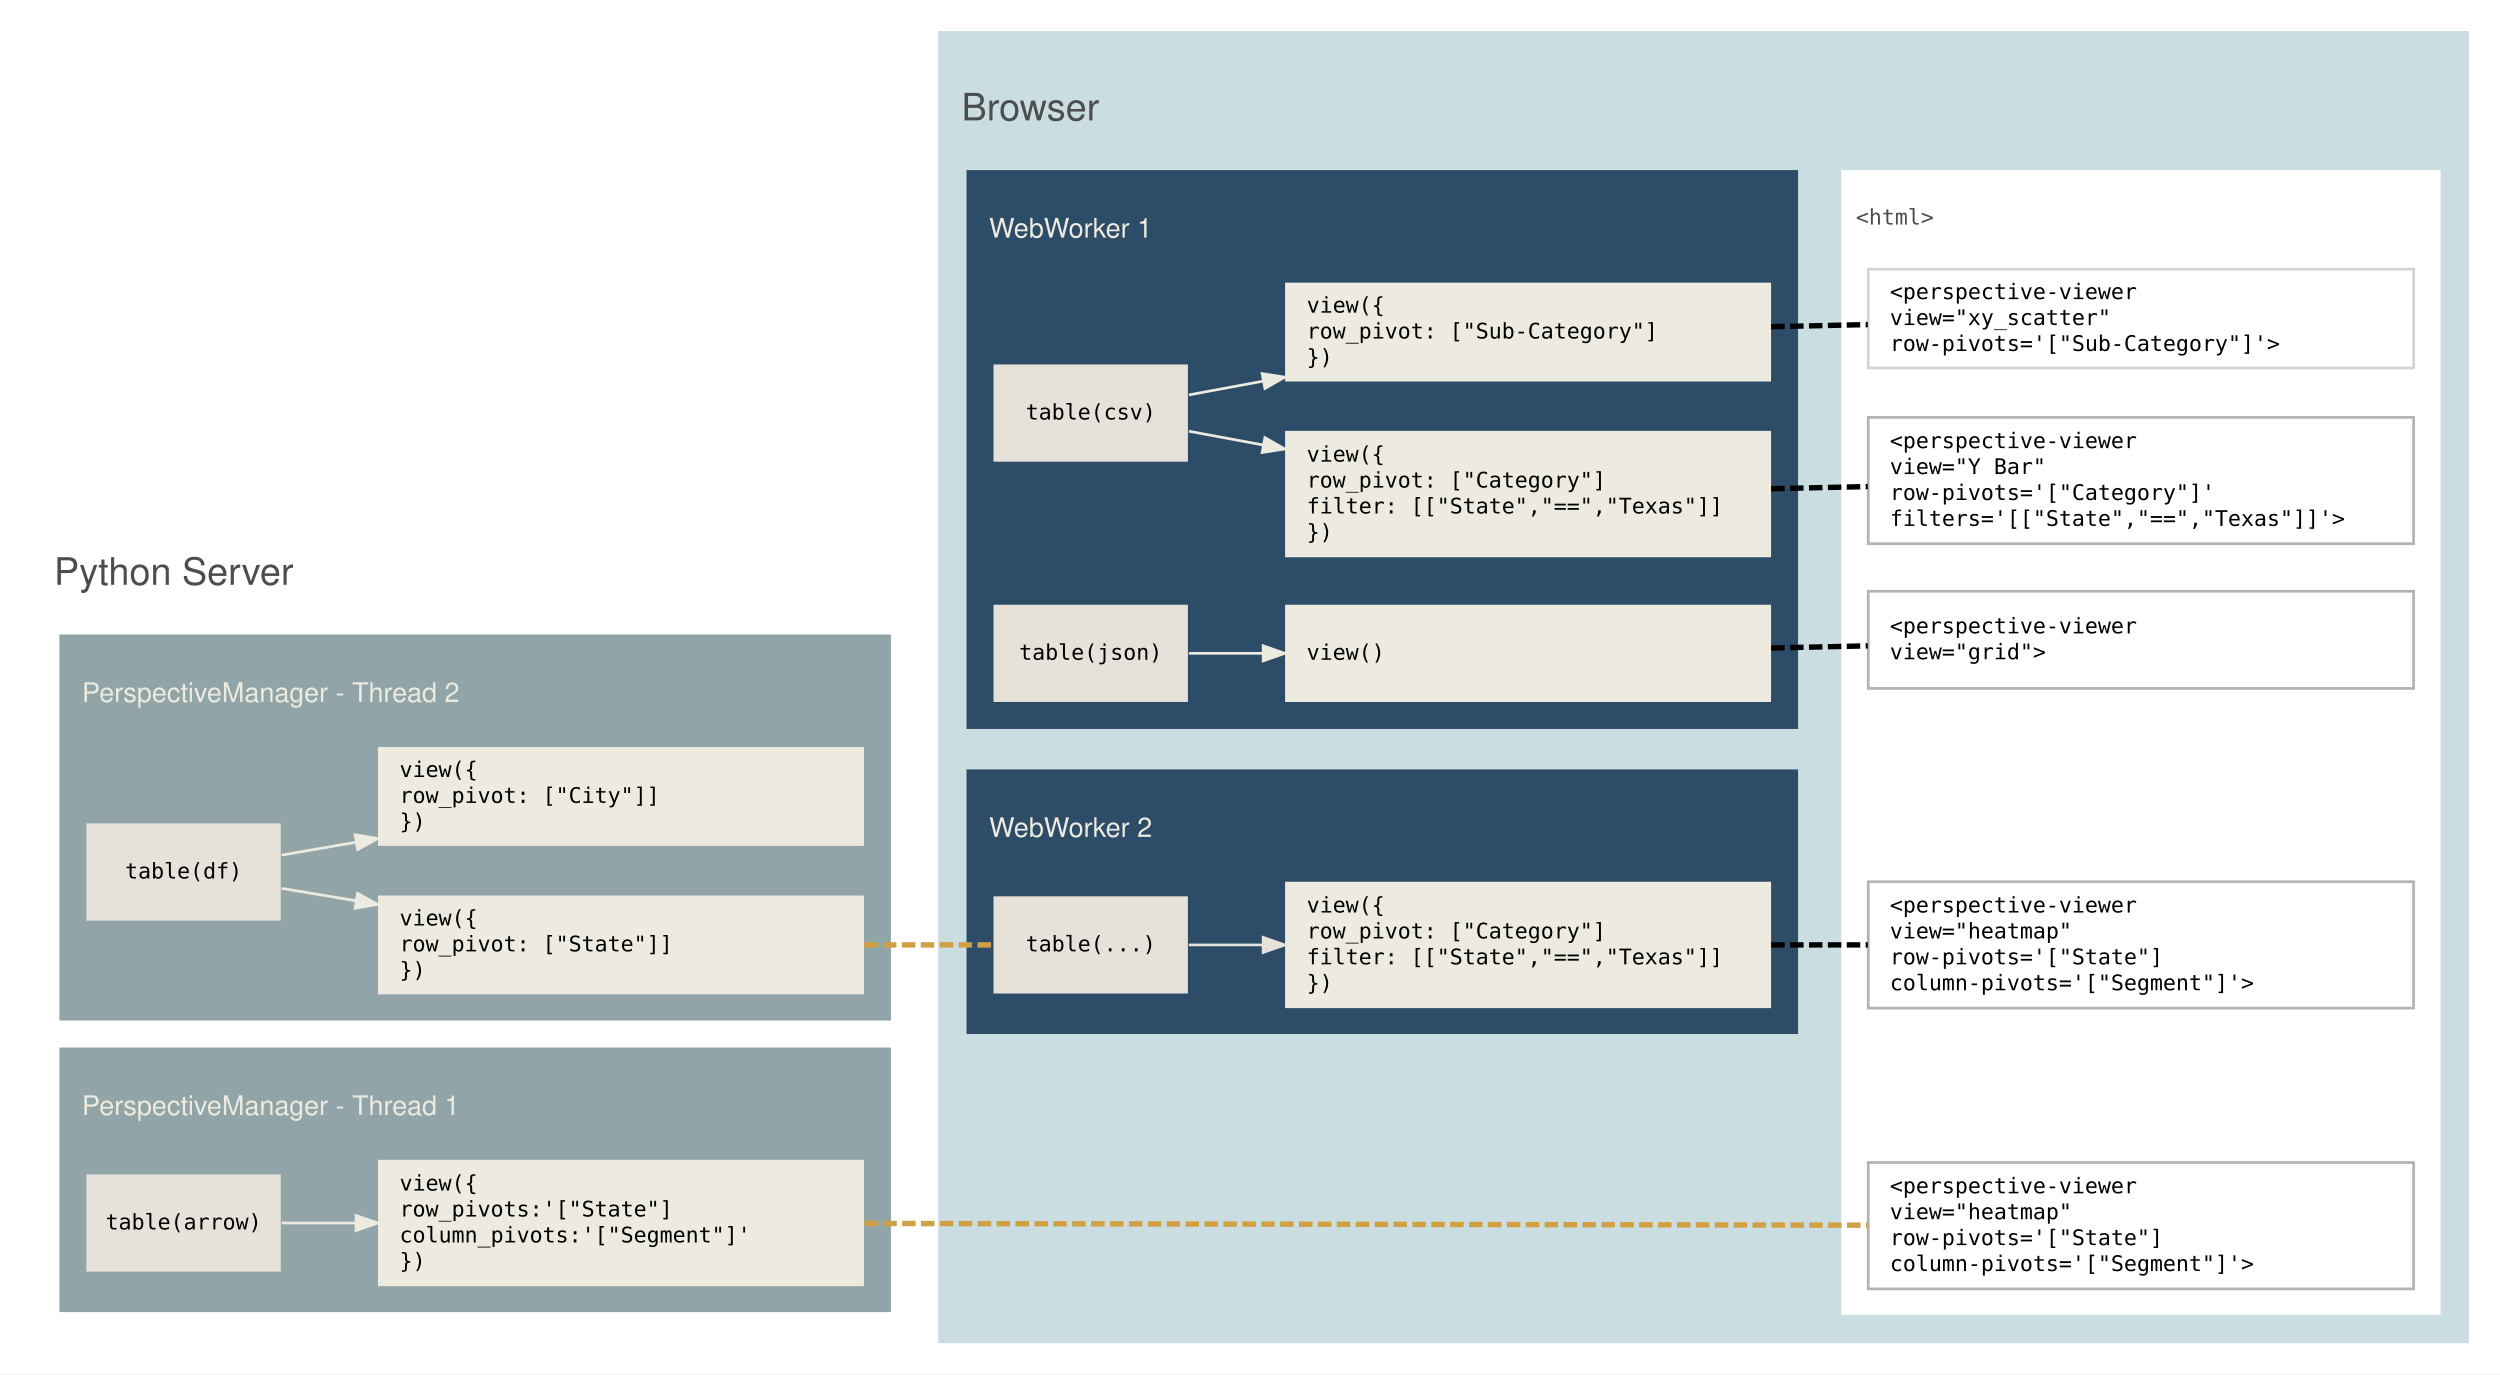
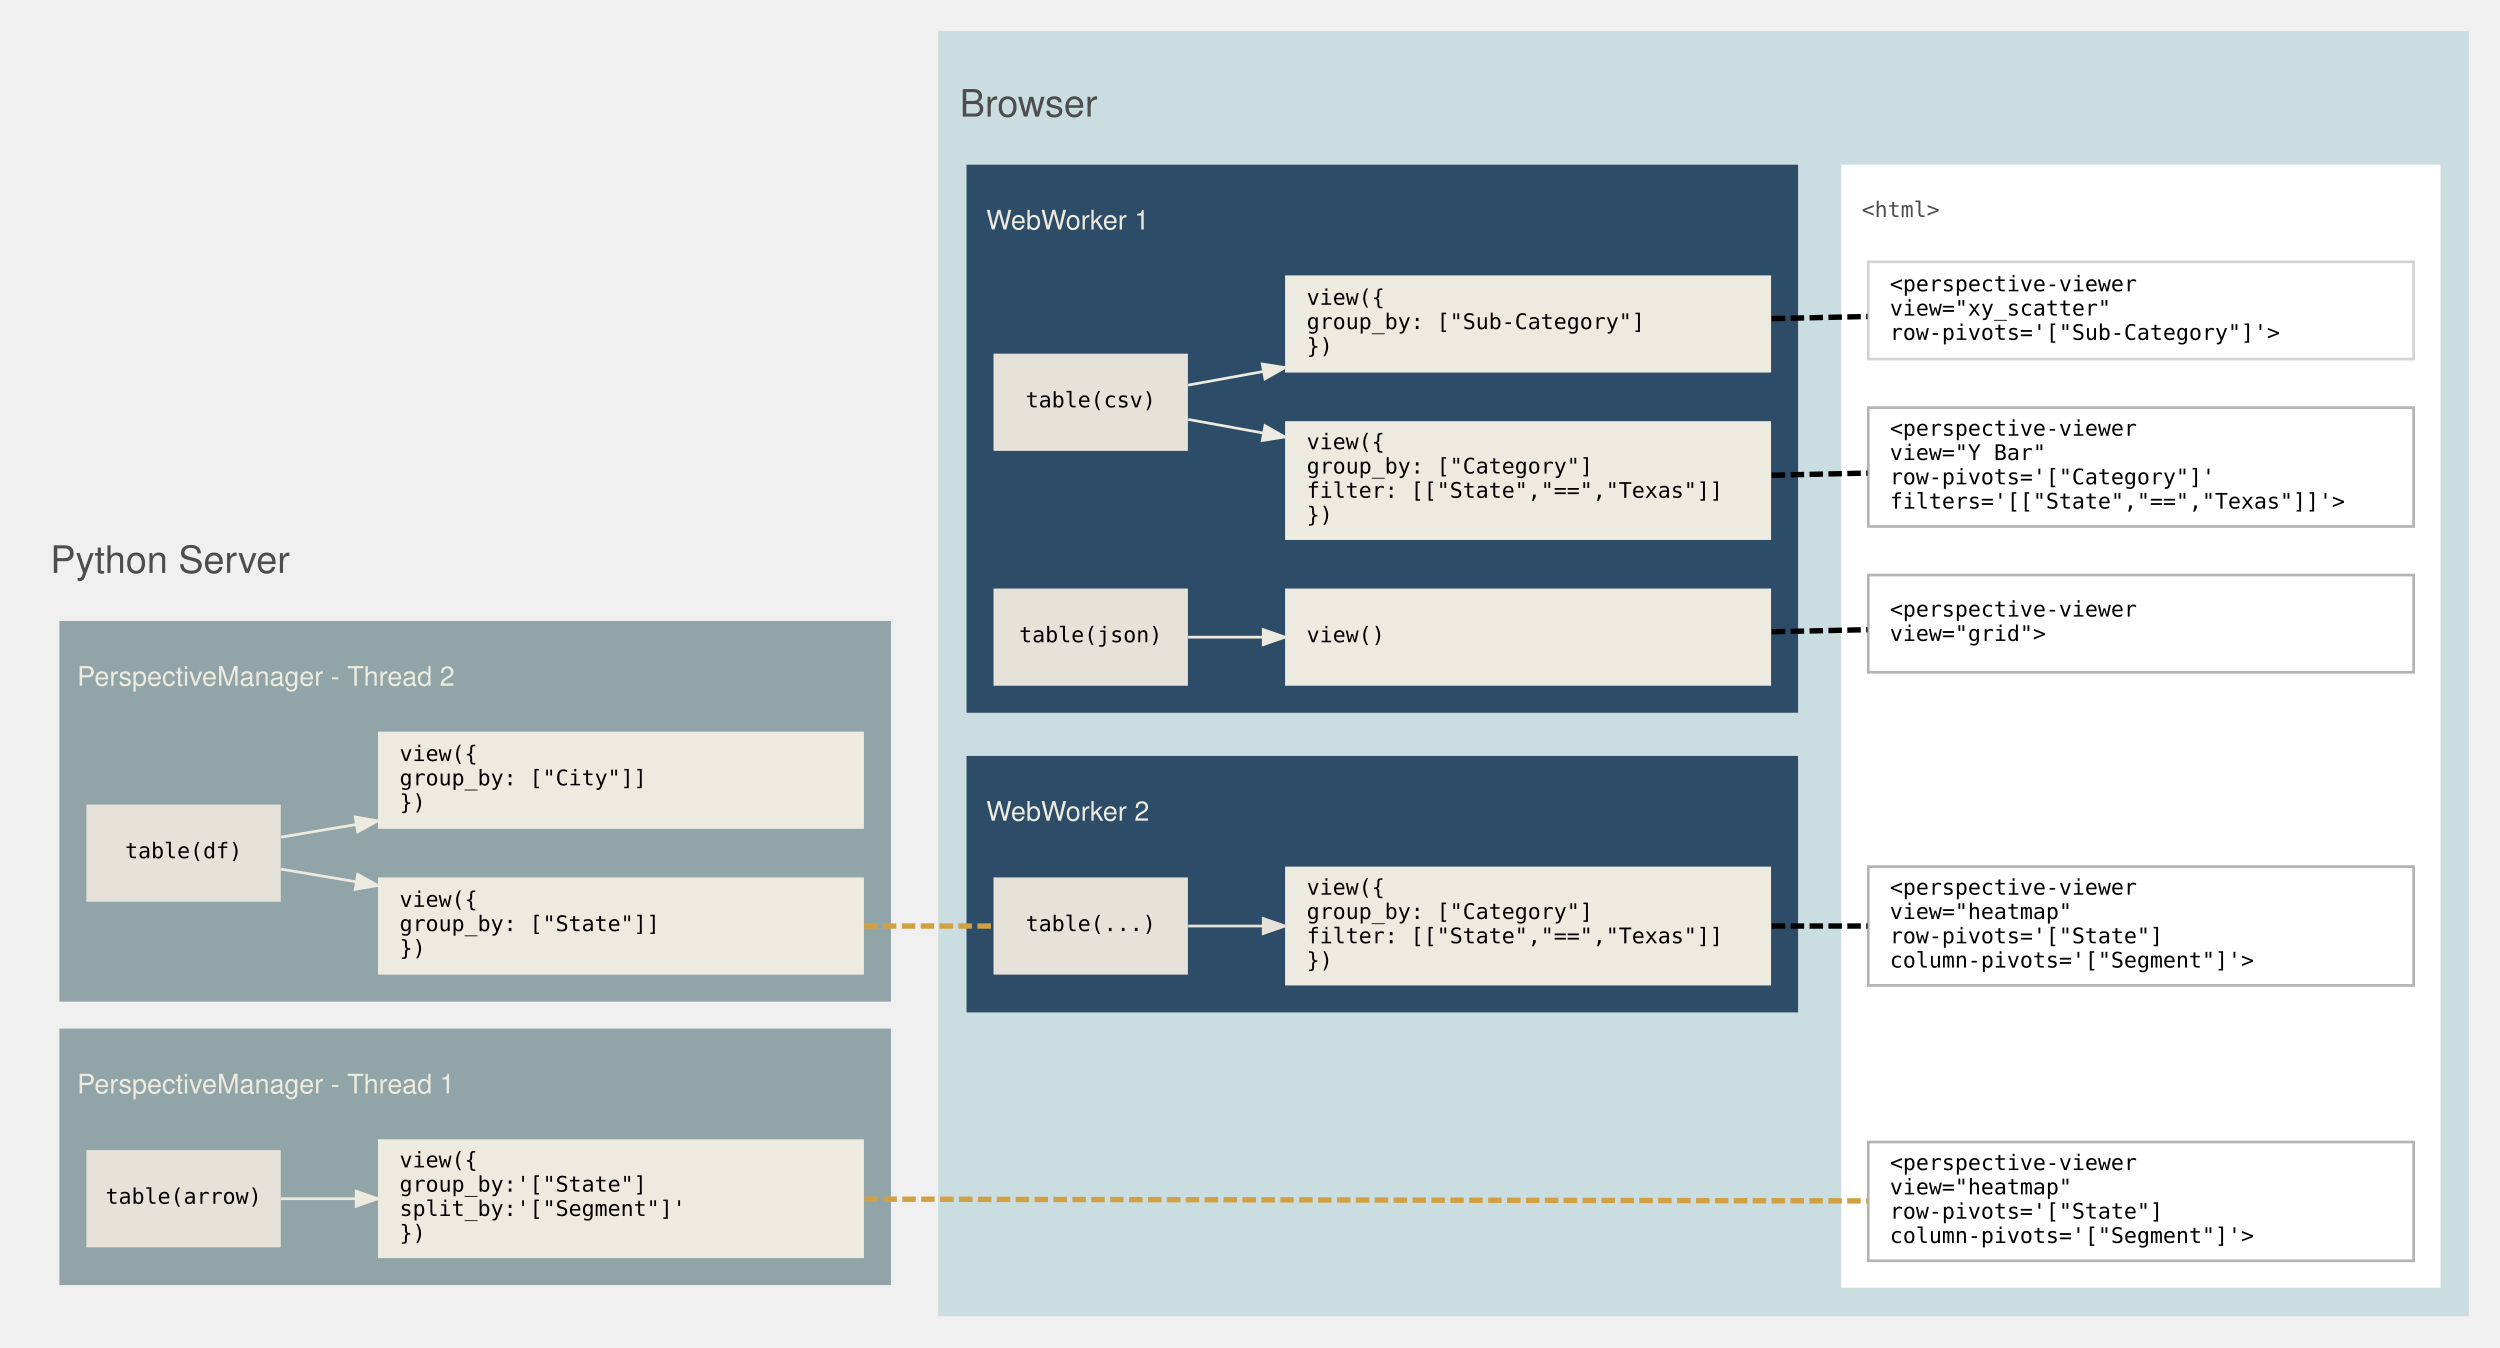
- <svg xmlns="http://www.w3.org/2000/svg" width="926pt" height="509pt" viewBox="0.00 0.00 926.00 509.00">
-   <g id="graph0" class="graph" transform="translate(4,505) scale(1)" data-name="G">
-     <polygon fill="#ffffff" stroke="transparent" points="-4,4 -4,-505 922,-505 922,4 -4,4" style="" />
+ <svg xmlns="http://www.w3.org/2000/svg" width="926pt" height="499pt" viewBox="0.00 0.00 926.00 499.00">
+   <g id="graph0" class="graph" transform="scale(1 1) rotate(0) translate(4 495)">
    <g id="clust1" class="cluster">
-       <polygon fill="none" stroke="transparent" points="8,-9 8,-321 336,-321 336,-9 8,-9" style="" />
-       <text text-anchor="middle" x="60.344" y="-288.4" font-family="Helvetica,sans-Serif" font-size="14.00" fill="#4d4d4d" style="">Python Server</text>
+       <polygon fill="transparent" stroke="transparent" points="8,-9 8,-314 336,-314 336,-9 8,-9" />
+       <text text-anchor="middle" x="59" y="-282.8" font-family="Helvetica,sans-Serif" font-size="14.00" fill="#4d4d4d">Python Server</text>
    </g>
    <g id="clust2" class="cluster">
-       <polygon fill="#91a4a8" stroke="transparent" points="18,-127 18,-270 326,-270 326,-127 18,-127" style="" />
-       <text text-anchor="middle" x="96.292" y="-245" font-family="Helvetica,sans-Serif" font-size="10.00" fill="#edebdf" style="">PerspectiveManager - Thread 2</text>
+       <polygon fill="#91a4a8" stroke="transparent" points="18,-124 18,-265 326,-265 326,-124 18,-124" />
+       <text text-anchor="middle" x="94.5" y="-241" font-family="Helvetica,sans-Serif" font-size="10.00" fill="#edebdf">PerspectiveManager - Thread 2</text>
    </g>
    <g id="clust3" class="cluster">
-       <polygon fill="#91a4a8" stroke="transparent" points="18,-19 18,-117 326,-117 326,-19 18,-19" style="" />
-       <text text-anchor="middle" x="96.292" y="-92" font-family="Helvetica,sans-Serif" font-size="10.00" fill="#edebdf" style="">PerspectiveManager - Thread 1</text>
+       <polygon fill="#91a4a8" stroke="transparent" points="18,-19 18,-114 326,-114 326,-19 18,-19" />
+       <text text-anchor="middle" x="94.5" y="-90" font-family="Helvetica,sans-Serif" font-size="10.00" fill="#edebdf">PerspectiveManager - Thread 1</text>
    </g>
    <g id="clust4" class="cluster">
-       <polygon fill="#cadee1" stroke="#cadee1" points="344,-8 344,-493 910,-493 910,-8 344,-8" style="" />
-       <text text-anchor="middle" x="377.665" y="-460.4" font-family="Helvetica,sans-Serif" font-size="14.00" fill="#4d4d4d" style="">Browser</text>
+       <polygon fill="#cadee1" stroke="#cadee1" points="344,-8 344,-483 910,-483 910,-8 344,-8" />
+       <text text-anchor="middle" x="377" y="-451.8" font-family="Helvetica,sans-Serif" font-size="14.00" fill="#4d4d4d">Browser</text>
    </g>
    <g id="clust5" class="cluster">
-       <polygon fill="#2d4c68" stroke="transparent" points="354,-235 354,-442 662,-442 662,-235 354,-235" style="" />
-       <text text-anchor="middle" x="392.555" y="-417" font-family="Helvetica,sans-Serif" font-size="10.00" fill="#edebdf" style="">WebWorker 1</text>
+       <polygon fill="#2d4c68" stroke="transparent" points="354,-231 354,-434 662,-434 662,-231 354,-231" />
+       <text text-anchor="middle" x="391.5" y="-410" font-family="Helvetica,sans-Serif" font-size="10.00" fill="#edebdf">WebWorker 1</text>
    </g>
    <g id="clust7" class="cluster">
-       <polygon fill="#2d4c68" stroke="transparent" points="354,-122 354,-220 662,-220 662,-122 354,-122" style="" />
-       <text text-anchor="middle" x="392.555" y="-195" font-family="Helvetica,sans-Serif" font-size="10.00" fill="#edebdf" style="">WebWorker 2</text>
+       <polygon fill="#2d4c68" stroke="transparent" points="354,-120 354,-215 662,-215 662,-120 354,-120" />
+       <text text-anchor="middle" x="391.5" y="-191" font-family="Helvetica,sans-Serif" font-size="10.00" fill="#edebdf">WebWorker 2</text>
    </g>
    <g id="clust9" class="cluster">
-       <polygon fill="#ffffff" stroke="transparent" points="678,-18 678,-442 900,-442 900,-18 678,-18" style="" />
-       <text text-anchor="middle" x="697.846" y="-421.8" font-family="monospace" font-size="8.00" fill="#4d4d4d" style="">&lt;html&gt;</text>
+       <polygon fill="white" stroke="transparent" points="678,-18 678,-434 900,-434 900,-18 678,-18" />
+       <text text-anchor="middle" x="700" y="-414.6" font-family="monospace" font-size="8.00" fill="#4d4d4d">&lt;html&gt;</text>
    </g>
-     <g id="node1" class="node" data-name="table_thread_2">
-       <polygon fill="#e6e2da" stroke="transparent" points="100,-200 28,-200 28,-164 100,-164 100,-200" style="" />
-       <text text-anchor="middle" x="64" y="-179.6" font-family="monospace" font-size="8.00" fill="#000000" style="">table(df)</text>
+     <g id="node1" class="node">
+       <polygon fill="#e6e2da" stroke="transparent" points="100,-197 28,-197 28,-161 100,-161 100,-197" />
+       <text text-anchor="middle" x="64" y="-177.1" font-family="monospace" font-size="8.00">table(df)</text>
    </g>
-     <g id="node2" class="node" data-name="view_thread_2">
-       <polygon fill="#edebdf" stroke="transparent" points="316,-173.3 136,-173.3 136,-136.7 316,-136.7 316,-173.3" style="" />
-       <text text-anchor="start" x="144" y="-162.2" font-family="monospace" font-size="8.00" fill="#000000" style="">view({</text>
-       <text text-anchor="start" x="144" y="-152.6" font-family="monospace" font-size="8.00" fill="#000000" style="">    row_pivot: ["State"]]</text>
-       <text text-anchor="start" x="144" y="-143" font-family="monospace" font-size="8.00" fill="#000000" style="">})</text>
+     <g id="node2" class="node">
+       <polygon fill="#edebdf" stroke="transparent" points="316,-170 136,-170 136,-134 316,-134 316,-170" />
+       <text text-anchor="start" x="144" y="-159.1" font-family="monospace" font-size="8.00">view({</text>
+       <text text-anchor="start" x="144" y="-150.1" font-family="monospace" font-size="8.00">    group_by: ["State"]]</text>
+       <text text-anchor="start" x="144" y="-141.1" font-family="monospace" font-size="8.00">})</text>
    </g>
-     <g id="edge2" class="edge" data-name="table_thread_2-&gt;view_thread_2">
-       <path fill="none" stroke="#edebdf" d="M100.356,-175.941C108.737,-174.544 118.046,-172.992 127.698,-171.384" style="" />
-       <polygon fill="#edebdf" stroke="#edebdf" points="128.444,-174.098 135.875,-170.021 127.523,-168.574 128.444,-174.098" style="" />
+     <g id="edge2" class="edge">
+       <path fill="none" stroke="#edebdf" d="M100.11,-173.07C108.61,-171.64 118.1,-170.04 127.95,-168.38" />
+       <polygon fill="#edebdf" stroke="#edebdf" points="128.49,-171.13 135.91,-167.03 127.56,-165.6 128.49,-171.13" />
    </g>
-     <g id="node3" class="node" data-name="view_thread_2_2">
-       <polygon fill="#edebdf" stroke="transparent" points="316,-228.3 136,-228.3 136,-191.7 316,-191.7 316,-228.3" style="" />
-       <text text-anchor="start" x="144" y="-217.2" font-family="monospace" font-size="8.00" fill="#000000" style="">view({</text>
-       <text text-anchor="start" x="144" y="-207.6" font-family="monospace" font-size="8.00" fill="#000000" style="">    row_pivot: ["City"]]</text>
-       <text text-anchor="start" x="144" y="-198" font-family="monospace" font-size="8.00" fill="#000000" style="">})</text>
+     <g id="node3" class="node">
+       <polygon fill="#edebdf" stroke="transparent" points="316,-224 136,-224 136,-188 316,-188 316,-224" />
+       <text text-anchor="start" x="144" y="-213.1" font-family="monospace" font-size="8.00">view({</text>
+       <text text-anchor="start" x="144" y="-204.1" font-family="monospace" font-size="8.00">    group_by: ["City"]]</text>
+       <text text-anchor="start" x="144" y="-195.1" font-family="monospace" font-size="8.00">})</text>
    </g>
-     <g id="edge1" class="edge" data-name="table_thread_2-&gt;view_thread_2_2">
-       <path fill="none" stroke="#edebdf" d="M100.356,-188.284C108.821,-189.747 118.232,-191.374 127.988,-193.06" style="" />
-       <polygon fill="#edebdf" stroke="#edebdf" points="127.514,-195.819 135.875,-194.423 128.468,-190.301 127.514,-195.819" style="" />
+     <g id="edge1" class="edge">
+       <path fill="none" stroke="#edebdf" d="M100.11,-184.93C108.61,-186.36 118.1,-187.96 127.95,-189.62" />
+       <polygon fill="#edebdf" stroke="#edebdf" points="127.56,-192.4 135.91,-190.97 128.49,-186.87 127.56,-192.4" />
    </g>
-     <g id="node11" class="node" data-name="table12">
-       <polygon fill="#e6e2da" stroke="transparent" points="436,-173 364,-173 364,-137 436,-137 436,-173" style="" />
-       <text text-anchor="middle" x="400" y="-152.6" font-family="monospace" font-size="8.00" fill="#000000" style="">table(...)</text>
+     <g id="node11" class="node">
+       <polygon fill="#e6e2da" stroke="transparent" points="436,-170 364,-170 364,-134 436,-134 436,-170" />
+       <text text-anchor="middle" x="400" y="-150.1" font-family="monospace" font-size="8.00">table(...)</text>
    </g>
-     <g id="edge8" class="edge" data-name="view_thread_2-&gt;table12">
-       <path fill="none" stroke="#d1a043" stroke-width="2" stroke-dasharray="5,2" d="M316.058,-155C332.974,-155 349.737,-155 363.782,-155" style="" />
+     <g id="edge8" class="edge">
+       <path fill="none" stroke="#d1a043" stroke-width="2" stroke-dasharray="5,2" d="M316.02,-152C332.91,-152 349.64,-152 363.61,-152" />
    </g>
-     <g id="node4" class="node" data-name="table_thread_1">
-       <polygon fill="#e6e2da" stroke="transparent" points="100,-70 28,-70 28,-34 100,-34 100,-70" style="" />
-       <text text-anchor="middle" x="64" y="-49.6" font-family="monospace" font-size="8.00" fill="#000000" style="">table(arrow)</text>
+     <g id="node4" class="node">
+       <polygon fill="#e6e2da" stroke="transparent" points="100,-69 28,-69 28,-33 100,-33 100,-69" />
+       <text text-anchor="middle" x="64" y="-49.1" font-family="monospace" font-size="8.00">table(arrow)</text>
    </g>
-     <g id="node5" class="node" data-name="view_thread_1">
-       <polygon fill="#edebdf" stroke="transparent" points="316,-75.402 136,-75.402 136,-28.598 316,-28.598 316,-75.402" style="" />
-       <text text-anchor="start" x="144" y="-64" font-family="monospace" font-size="8.00" fill="#000000" style="">view({</text>
-       <text text-anchor="start" x="144" y="-54.4" font-family="monospace" font-size="8.00" fill="#000000" style="">    row_pivots:'["State"]</text>
-       <text text-anchor="start" x="144" y="-44.8" font-family="monospace" font-size="8.00" fill="#000000" style="">    column_pivots:'["Segment"]'</text>
-       <text text-anchor="start" x="144" y="-35.2" font-family="monospace" font-size="8.00" fill="#000000" style="">})</text>
+     <g id="node5" class="node">
+       <polygon fill="#edebdf" stroke="transparent" points="316,-73 136,-73 136,-29 316,-29 316,-73" />
+       <text text-anchor="start" x="144" y="-62.6" font-family="monospace" font-size="8.00">view({</text>
+       <text text-anchor="start" x="144" y="-53.6" font-family="monospace" font-size="8.00">    group_by:'["State"]</text>
+       <text text-anchor="start" x="144" y="-44.6" font-family="monospace" font-size="8.00">    split_by:'["Segment"]'</text>
+       <text text-anchor="start" x="144" y="-35.6" font-family="monospace" font-size="8.00">})</text>
    </g>
-     <g id="edge3" class="edge" data-name="table_thread_1-&gt;view_thread_1">
-       <path fill="none" stroke="#edebdf" d="M100.356,-52C108.737,-52 118.046,-52 127.698,-52" style="" />
-       <polygon fill="#edebdf" stroke="#edebdf" points="127.875,-54.8 135.875,-52 127.874,-49.2 127.875,-54.8" style="" />
+     <g id="edge3" class="edge">
+       <path fill="none" stroke="#edebdf" d="M100.11,-51C108.52,-51 117.91,-51 127.66,-51" />
+       <polygon fill="#edebdf" stroke="#edebdf" points="127.91,-53.8 135.91,-51 127.91,-48.2 127.91,-53.8" />
    </g>
-     <g id="node19" class="node" data-name="viewer4">
-       <polygon fill="#ffffff" stroke="#b3b3b3" points="890,-74.402 688,-74.402 688,-27.598 890,-27.598 890,-74.402" style="" />
-       <text text-anchor="start" x="696" y="-63" font-family="monospace" font-size="8.00" fill="#000000" style="">&lt;perspective-viewer</text>
-       <text text-anchor="start" x="696" y="-53.4" font-family="monospace" font-size="8.00" fill="#000000" style="">    view="heatmap"</text>
-       <text text-anchor="start" x="696" y="-43.8" font-family="monospace" font-size="8.00" fill="#000000" style="">    row-pivots='["State"]</text>
-       <text text-anchor="start" x="696" y="-34.2" font-family="monospace" font-size="8.00" fill="#000000" style="">    column-pivots='["Segment"]'&gt;</text>
+     <g id="node19" class="node">
+       <polygon fill="white" stroke="#b3b3b3" points="890,-72 688,-72 688,-28 890,-28 890,-72" />
+       <text text-anchor="start" x="696" y="-61.6" font-family="monospace" font-size="8.00">&lt;perspective-viewer</text>
+       <text text-anchor="start" x="696" y="-52.6" font-family="monospace" font-size="8.00">    view="heatmap"</text>
+       <text text-anchor="start" x="696" y="-43.6" font-family="monospace" font-size="8.00">    row-pivots='["State"]</text>
+       <text text-anchor="start" x="696" y="-34.6" font-family="monospace" font-size="8.00">    column-pivots='["Segment"]'&gt;</text>
    </g>
-     <g id="edge12" class="edge" data-name="view_thread_1-&gt;viewer4">
-       <path fill="none" stroke="#d1a043" stroke-width="2" stroke-dasharray="5,2" d="M316.143,-51.84C417.568,-51.66 581.926,-51.368 687.708,-51.18" style="" />
+     <g id="edge12" class="edge">
+       <path fill="none" stroke="#d1a043" stroke-width="2" stroke-dasharray="5,2" d="M316.2,-50.84C417.45,-50.66 582.21,-50.37 687.8,-50.18" />
    </g>
-     <g id="node6" class="node" data-name="table1">
-       <polygon fill="#e6e2da" stroke="transparent" points="436,-370 364,-370 364,-334 436,-334 436,-370" style="" />
-       <text text-anchor="middle" x="400" y="-349.6" font-family="monospace" font-size="8.00" fill="#000000" style="">table(csv)</text>
+     <g id="node6" class="node">
+       <polygon fill="#e6e2da" stroke="transparent" points="436,-364 364,-364 364,-328 436,-328 436,-364" />
+       <text text-anchor="middle" x="400" y="-344.1" font-family="monospace" font-size="8.00">table(csv)</text>
    </g>
-     <g id="node8" class="node" data-name="view1">
-       <polygon fill="#edebdf" stroke="transparent" points="652,-345.402 472,-345.402 472,-298.598 652,-298.598 652,-345.402" style="" />
-       <text text-anchor="start" x="480" y="-334" font-family="monospace" font-size="8.00" fill="#000000" style="">view({</text>
-       <text text-anchor="start" x="480" y="-324.4" font-family="monospace" font-size="8.00" fill="#000000" style="">    row_pivot: ["Category"]</text>
-       <text text-anchor="start" x="480" y="-314.8" font-family="monospace" font-size="8.00" fill="#000000" style="">    filter: [["State","==","Texas"]]</text>
-       <text text-anchor="start" x="480" y="-305.2" font-family="monospace" font-size="8.00" fill="#000000" style="">})</text>
+     <g id="node8" class="node">
+       <polygon fill="#edebdf" stroke="transparent" points="652,-339 472,-339 472,-295 652,-295 652,-339" />
+       <text text-anchor="start" x="480" y="-328.6" font-family="monospace" font-size="8.00">view({</text>
+       <text text-anchor="start" x="480" y="-319.6" font-family="monospace" font-size="8.00">    group_by: ["Category"]</text>
+       <text text-anchor="start" x="480" y="-310.6" font-family="monospace" font-size="8.00">    filter: [["State","==","Texas"]]</text>
+       <text text-anchor="start" x="480" y="-301.6" font-family="monospace" font-size="8.00">})</text>
    </g>
-     <g id="edge4" class="edge" data-name="table1-&gt;view1">
-       <path fill="none" stroke="#edebdf" d="M436.356,-345.267C444.821,-343.7 454.232,-341.957 463.988,-340.15" style="" />
-       <polygon fill="#edebdf" stroke="#edebdf" points="464.518,-342.9 471.875,-338.69 463.498,-337.394 464.518,-342.9" style="" />
+     <g id="edge4" class="edge">
+       <path fill="none" stroke="#edebdf" d="M436.11,-339.64C444.61,-338.1 454.1,-336.38 463.95,-334.59" />
+       <polygon fill="#edebdf" stroke="#edebdf" points="464.54,-337.33 471.91,-333.15 463.54,-331.82 464.54,-337.33" />
    </g>
-     <g id="node9" class="node" data-name="view2">
-       <polygon fill="#edebdf" stroke="transparent" points="652,-400.3 472,-400.3 472,-363.7 652,-363.7 652,-400.3" style="" />
-       <text text-anchor="start" x="480" y="-389.2" font-family="monospace" font-size="8.00" fill="#000000" style="">view({</text>
-       <text text-anchor="start" x="480" y="-379.6" font-family="monospace" font-size="8.00" fill="#000000" style="">    row_pivot: ["Sub-Category"]</text>
-       <text text-anchor="start" x="480" y="-370" font-family="monospace" font-size="8.00" fill="#000000" style="">})</text>
+     <g id="node9" class="node">
+       <polygon fill="#edebdf" stroke="transparent" points="652,-393 472,-393 472,-357 652,-357 652,-393" />
+       <text text-anchor="start" x="480" y="-382.1" font-family="monospace" font-size="8.00">view({</text>
+       <text text-anchor="start" x="480" y="-373.1" font-family="monospace" font-size="8.00">    group_by: ["Sub-Category"]</text>
+       <text text-anchor="start" x="480" y="-364.1" font-family="monospace" font-size="8.00">})</text>
    </g>
-     <g id="edge5" class="edge" data-name="table1-&gt;view2">
-       <path fill="none" stroke="#edebdf" d="M436.356,-358.733C444.821,-360.3 454.232,-362.043 463.988,-363.85" style="" />
-       <polygon fill="#edebdf" stroke="#edebdf" points="463.498,-366.606 471.875,-365.31 464.518,-361.1 463.498,-366.606" style="" />
+     <g id="edge5" class="edge">
+       <path fill="none" stroke="#edebdf" d="M436.11,-352.36C444.61,-353.9 454.1,-355.62 463.95,-357.41" />
+       <polygon fill="#edebdf" stroke="#edebdf" points="463.54,-360.18 471.91,-358.85 464.54,-354.67 463.54,-360.18" />
    </g>
-     <g id="node7" class="node" data-name="table_remote_view">
-       <polygon fill="#e6e2da" stroke="transparent" points="436,-281 364,-281 364,-245 436,-245 436,-281" style="" />
-       <text text-anchor="middle" x="400" y="-260.6" font-family="monospace" font-size="8.00" fill="#000000" style="">table(json)</text>
+     <g id="node7" class="node">
+       <polygon fill="#e6e2da" stroke="transparent" points="436,-277 364,-277 364,-241 436,-241 436,-277" />
+       <text text-anchor="middle" x="400" y="-257.1" font-family="monospace" font-size="8.00">table(json)</text>
    </g>
-     <g id="node10" class="node" data-name="view3">
-       <polygon fill="#edebdf" stroke="transparent" points="652,-281 472,-281 472,-245 652,-245 652,-281" style="" />
-       <text text-anchor="start" x="480" y="-260.6" font-family="monospace" font-size="8.00" fill="#000000" style="">view()</text>
+     <g id="node10" class="node">
+       <polygon fill="#edebdf" stroke="transparent" points="652,-277 472,-277 472,-241 652,-241 652,-277" />
+       <text text-anchor="start" x="480" y="-257.1" font-family="monospace" font-size="8.00">view()</text>
    </g>
-     <g id="edge6" class="edge" data-name="table_remote_view-&gt;view3">
-       <path fill="none" stroke="#edebdf" d="M436.356,-263C444.737,-263 454.046,-263 463.698,-263" style="" />
-       <polygon fill="#edebdf" stroke="#edebdf" points="463.875,-265.8 471.875,-263 463.875,-260.2 463.875,-265.8" style="" />
+     <g id="edge6" class="edge">
+       <path fill="none" stroke="#edebdf" d="M436.11,-259C444.52,-259 453.91,-259 463.66,-259" />
+       <polygon fill="#edebdf" stroke="#edebdf" points="463.91,-261.8 471.91,-259 463.91,-256.2 463.91,-261.8" />
    </g>
-     <g id="node13" class="node" data-name="viewer1">
-       <polygon fill="#ffffff" stroke="#b3b3b3" points="890,-350.402 688,-350.402 688,-303.598 890,-303.598 890,-350.402" style="" />
-       <text text-anchor="start" x="696" y="-339" font-family="monospace" font-size="8.00" fill="#000000" style="">&lt;perspective-viewer</text>
-       <text text-anchor="start" x="696" y="-329.4" font-family="monospace" font-size="8.00" fill="#000000" style="">    view="Y Bar"</text>
-       <text text-anchor="start" x="696" y="-319.8" font-family="monospace" font-size="8.00" fill="#000000" style="">    row-pivots='["Category"]'</text>
-       <text text-anchor="start" x="696" y="-310.2" font-family="monospace" font-size="8.00" fill="#000000" style="">    filters='[["State","==","Texas"]]'&gt;</text>
+     <g id="node13" class="node">
+       <polygon fill="white" stroke="#b3b3b3" points="890,-344 688,-344 688,-300 890,-300 890,-344" />
+       <text text-anchor="start" x="696" y="-333.6" font-family="monospace" font-size="8.00">&lt;perspective-viewer</text>
+       <text text-anchor="start" x="696" y="-324.6" font-family="monospace" font-size="8.00">    view="Y Bar"</text>
+       <text text-anchor="start" x="696" y="-315.6" font-family="monospace" font-size="8.00">    row-pivots='["Category"]'</text>
+       <text text-anchor="start" x="696" y="-306.6" font-family="monospace" font-size="8.00">    filters='[["State","==","Texas"]]'&gt;</text>
    </g>
-     <g id="edge9" class="edge" data-name="view1-&gt;viewer1">
-       <path fill="none" stroke="#000000" stroke-width="2" stroke-dasharray="5,2" d="M652.042,-323.983C663.802,-324.242 675.913,-324.509 687.839,-324.772" style="" />
+     <g id="edge9" class="edge">
+       <path fill="none" stroke="#000000" stroke-width="2" stroke-dasharray="5,2" d="M652.25,-318.98C663.9,-319.24 675.91,-319.51 687.73,-319.77" />
    </g>
-     <g id="node14" class="node" data-name="viewer2">
-       <polygon fill="#ffffff" stroke="#d3d3d3" points="890,-405.3 688,-405.3 688,-368.7 890,-368.7 890,-405.3" style="" />
-       <text text-anchor="start" x="696" y="-394.2" font-family="monospace" font-size="8.00" fill="#000000" style="">&lt;perspective-viewer</text>
-       <text text-anchor="start" x="696" y="-384.6" font-family="monospace" font-size="8.00" fill="#000000" style="">    view="xy_scatter"</text>
-       <text text-anchor="start" x="696" y="-375" font-family="monospace" font-size="8.00" fill="#000000" style="">    row-pivots='["Sub-Category"]'&gt;</text>
+     <g id="node14" class="node">
+       <polygon fill="white" stroke="lightgrey" points="890,-398 688,-398 688,-362 890,-362 890,-398" />
+       <text text-anchor="start" x="696" y="-387.1" font-family="monospace" font-size="8.00">&lt;perspective-viewer</text>
+       <text text-anchor="start" x="696" y="-378.1" font-family="monospace" font-size="8.00">    view="xy_scatter"</text>
+       <text text-anchor="start" x="696" y="-369.1" font-family="monospace" font-size="8.00">    row-pivots='["Sub-Category"]'&gt;</text>
    </g>
-     <g id="edge10" class="edge" data-name="view2-&gt;viewer2">
-       <path fill="none" stroke="#000000" stroke-width="2" stroke-dasharray="5,2" d="M652.042,-383.983C663.802,-384.242 675.913,-384.509 687.839,-384.772" style="" />
+     <g id="edge10" class="edge">
+       <path fill="none" stroke="#000000" stroke-width="2" stroke-dasharray="5,2" d="M652.25,-376.98C663.9,-377.24 675.91,-377.51 687.73,-377.77" />
    </g>
-     <g id="node15" class="node" data-name="viewer3">
-       <polygon fill="#ffffff" stroke="#b3b3b3" points="890,-286 688,-286 688,-250 890,-250 890,-286" style="" />
-       <text text-anchor="start" x="696" y="-270.4" font-family="monospace" font-size="8.00" fill="#000000" style="">&lt;perspective-viewer</text>
-       <text text-anchor="start" x="696" y="-260.8" font-family="monospace" font-size="8.00" fill="#000000" style="">    view="grid"&gt;</text>
+     <g id="node15" class="node">
+       <polygon fill="white" stroke="#b3b3b3" points="890,-282 688,-282 688,-246 890,-246 890,-282" />
+       <text text-anchor="start" x="696" y="-266.6" font-family="monospace" font-size="8.00">&lt;perspective-viewer</text>
+       <text text-anchor="start" x="696" y="-257.6" font-family="monospace" font-size="8.00">    view="grid"&gt;</text>
    </g>
-     <g id="edge11" class="edge" data-name="view3-&gt;viewer3">
-       <path fill="none" stroke="#000000" stroke-width="2" stroke-dasharray="5,2" d="M652.042,-264.983C663.802,-265.242 675.913,-265.509 687.839,-265.772" style="" />
+     <g id="edge11" class="edge">
+       <path fill="none" stroke="#000000" stroke-width="2" stroke-dasharray="5,2" d="M652.25,-260.98C663.9,-261.24 675.91,-261.51 687.73,-261.77" />
    </g>
-     <g id="node12" class="node" data-name="view12">
-       <polygon fill="#edebdf" stroke="transparent" points="652,-178.402 472,-178.402 472,-131.598 652,-131.598 652,-178.402" style="" />
-       <text text-anchor="start" x="480" y="-167" font-family="monospace" font-size="8.00" fill="#000000" style="">view({</text>
-       <text text-anchor="start" x="480" y="-157.4" font-family="monospace" font-size="8.00" fill="#000000" style="">    row_pivot: ["Category"]</text>
-       <text text-anchor="start" x="480" y="-147.8" font-family="monospace" font-size="8.00" fill="#000000" style="">    filter: [["State","==","Texas"]]</text>
-       <text text-anchor="start" x="480" y="-138.2" font-family="monospace" font-size="8.00" fill="#000000" style="">})</text>
+     <g id="node12" class="node">
+       <polygon fill="#edebdf" stroke="transparent" points="652,-174 472,-174 472,-130 652,-130 652,-174" />
+       <text text-anchor="start" x="480" y="-163.6" font-family="monospace" font-size="8.00">view({</text>
+       <text text-anchor="start" x="480" y="-154.6" font-family="monospace" font-size="8.00">    group_by: ["Category"]</text>
+       <text text-anchor="start" x="480" y="-145.6" font-family="monospace" font-size="8.00">    filter: [["State","==","Texas"]]</text>
+       <text text-anchor="start" x="480" y="-136.6" font-family="monospace" font-size="8.00">})</text>
    </g>
-     <g id="edge7" class="edge" data-name="table12-&gt;view12">
-       <path fill="none" stroke="#e6e2da" d="M436.356,-155C444.737,-155 454.046,-155 463.698,-155" style="" />
-       <polygon fill="#e6e2da" stroke="#e6e2da" points="463.875,-157.8 471.875,-155 463.875,-152.2 463.875,-157.8" style="" />
+     <g id="edge7" class="edge">
+       <path fill="none" stroke="#e6e2da" d="M436.11,-152C444.52,-152 453.91,-152 463.66,-152" />
+       <polygon fill="#e6e2da" stroke="#e6e2da" points="463.91,-154.8 471.91,-152 463.91,-149.2 463.91,-154.8" />
    </g>
-     <g id="node17" class="node" data-name="viewer5">
-       <polygon fill="#ffffff" stroke="#b3b3b3" points="890,-178.402 688,-178.402 688,-131.598 890,-131.598 890,-178.402" style="" />
-       <text text-anchor="start" x="696" y="-167" font-family="monospace" font-size="8.00" fill="#000000" style="">&lt;perspective-viewer</text>
-       <text text-anchor="start" x="696" y="-157.4" font-family="monospace" font-size="8.00" fill="#000000" style="">    view="heatmap"</text>
-       <text text-anchor="start" x="696" y="-147.8" font-family="monospace" font-size="8.00" fill="#000000" style="">    row-pivots='["State"]</text>
-       <text text-anchor="start" x="696" y="-138.2" font-family="monospace" font-size="8.00" fill="#000000" style="">    column-pivots='["Segment"]'&gt;</text>
+     <g id="node17" class="node">
+       <polygon fill="white" stroke="#b3b3b3" points="890,-174 688,-174 688,-130 890,-130 890,-174" />
+       <text text-anchor="start" x="696" y="-163.6" font-family="monospace" font-size="8.00">&lt;perspective-viewer</text>
+       <text text-anchor="start" x="696" y="-154.6" font-family="monospace" font-size="8.00">    view="heatmap"</text>
+       <text text-anchor="start" x="696" y="-145.6" font-family="monospace" font-size="8.00">    row-pivots='["State"]</text>
+       <text text-anchor="start" x="696" y="-136.6" font-family="monospace" font-size="8.00">    column-pivots='["Segment"]'&gt;</text>
    </g>
-     <g id="edge13" class="edge" data-name="view12-&gt;viewer5">
-       <path fill="none" stroke="#000000" stroke-width="2" stroke-dasharray="5,2" d="M652.042,-155C663.802,-155 675.913,-155 687.839,-155" style="" />
+     <g id="edge13" class="edge">
+       <path fill="none" stroke="#000000" stroke-width="2" stroke-dasharray="5,2" d="M652.25,-152C663.9,-152 675.91,-152 687.73,-152" />
    </g>
  </g>
</svg>
